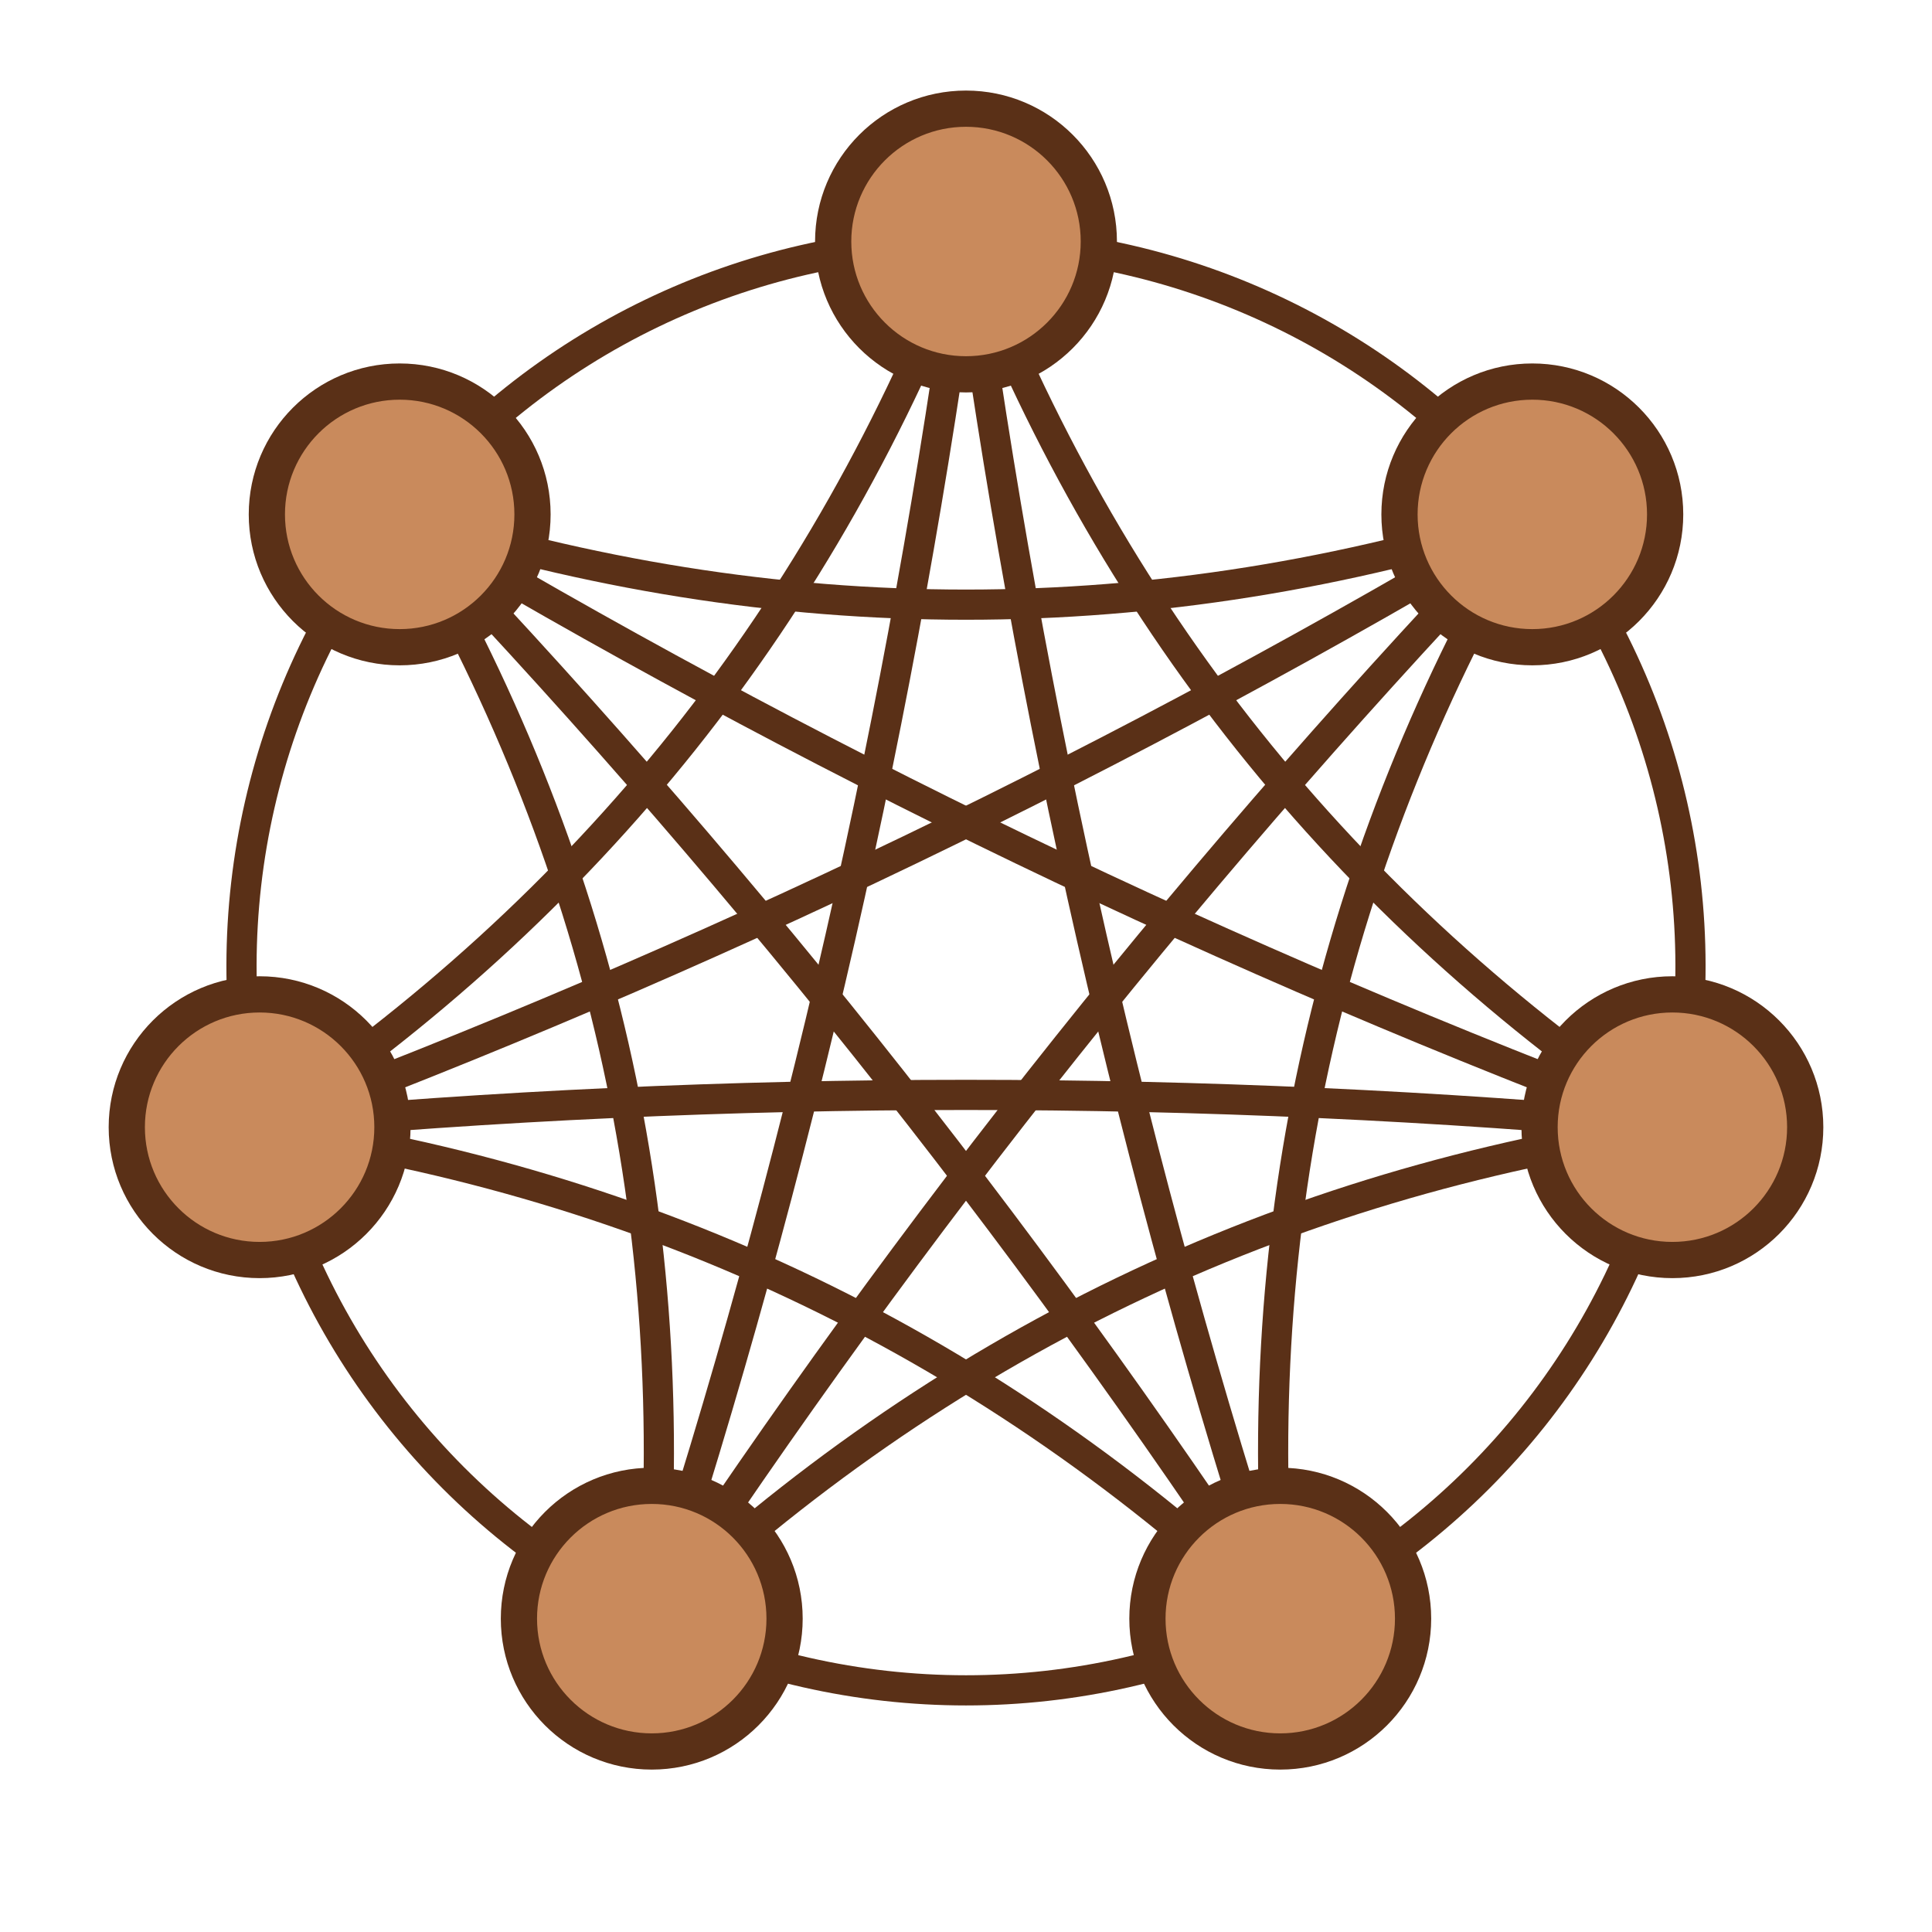
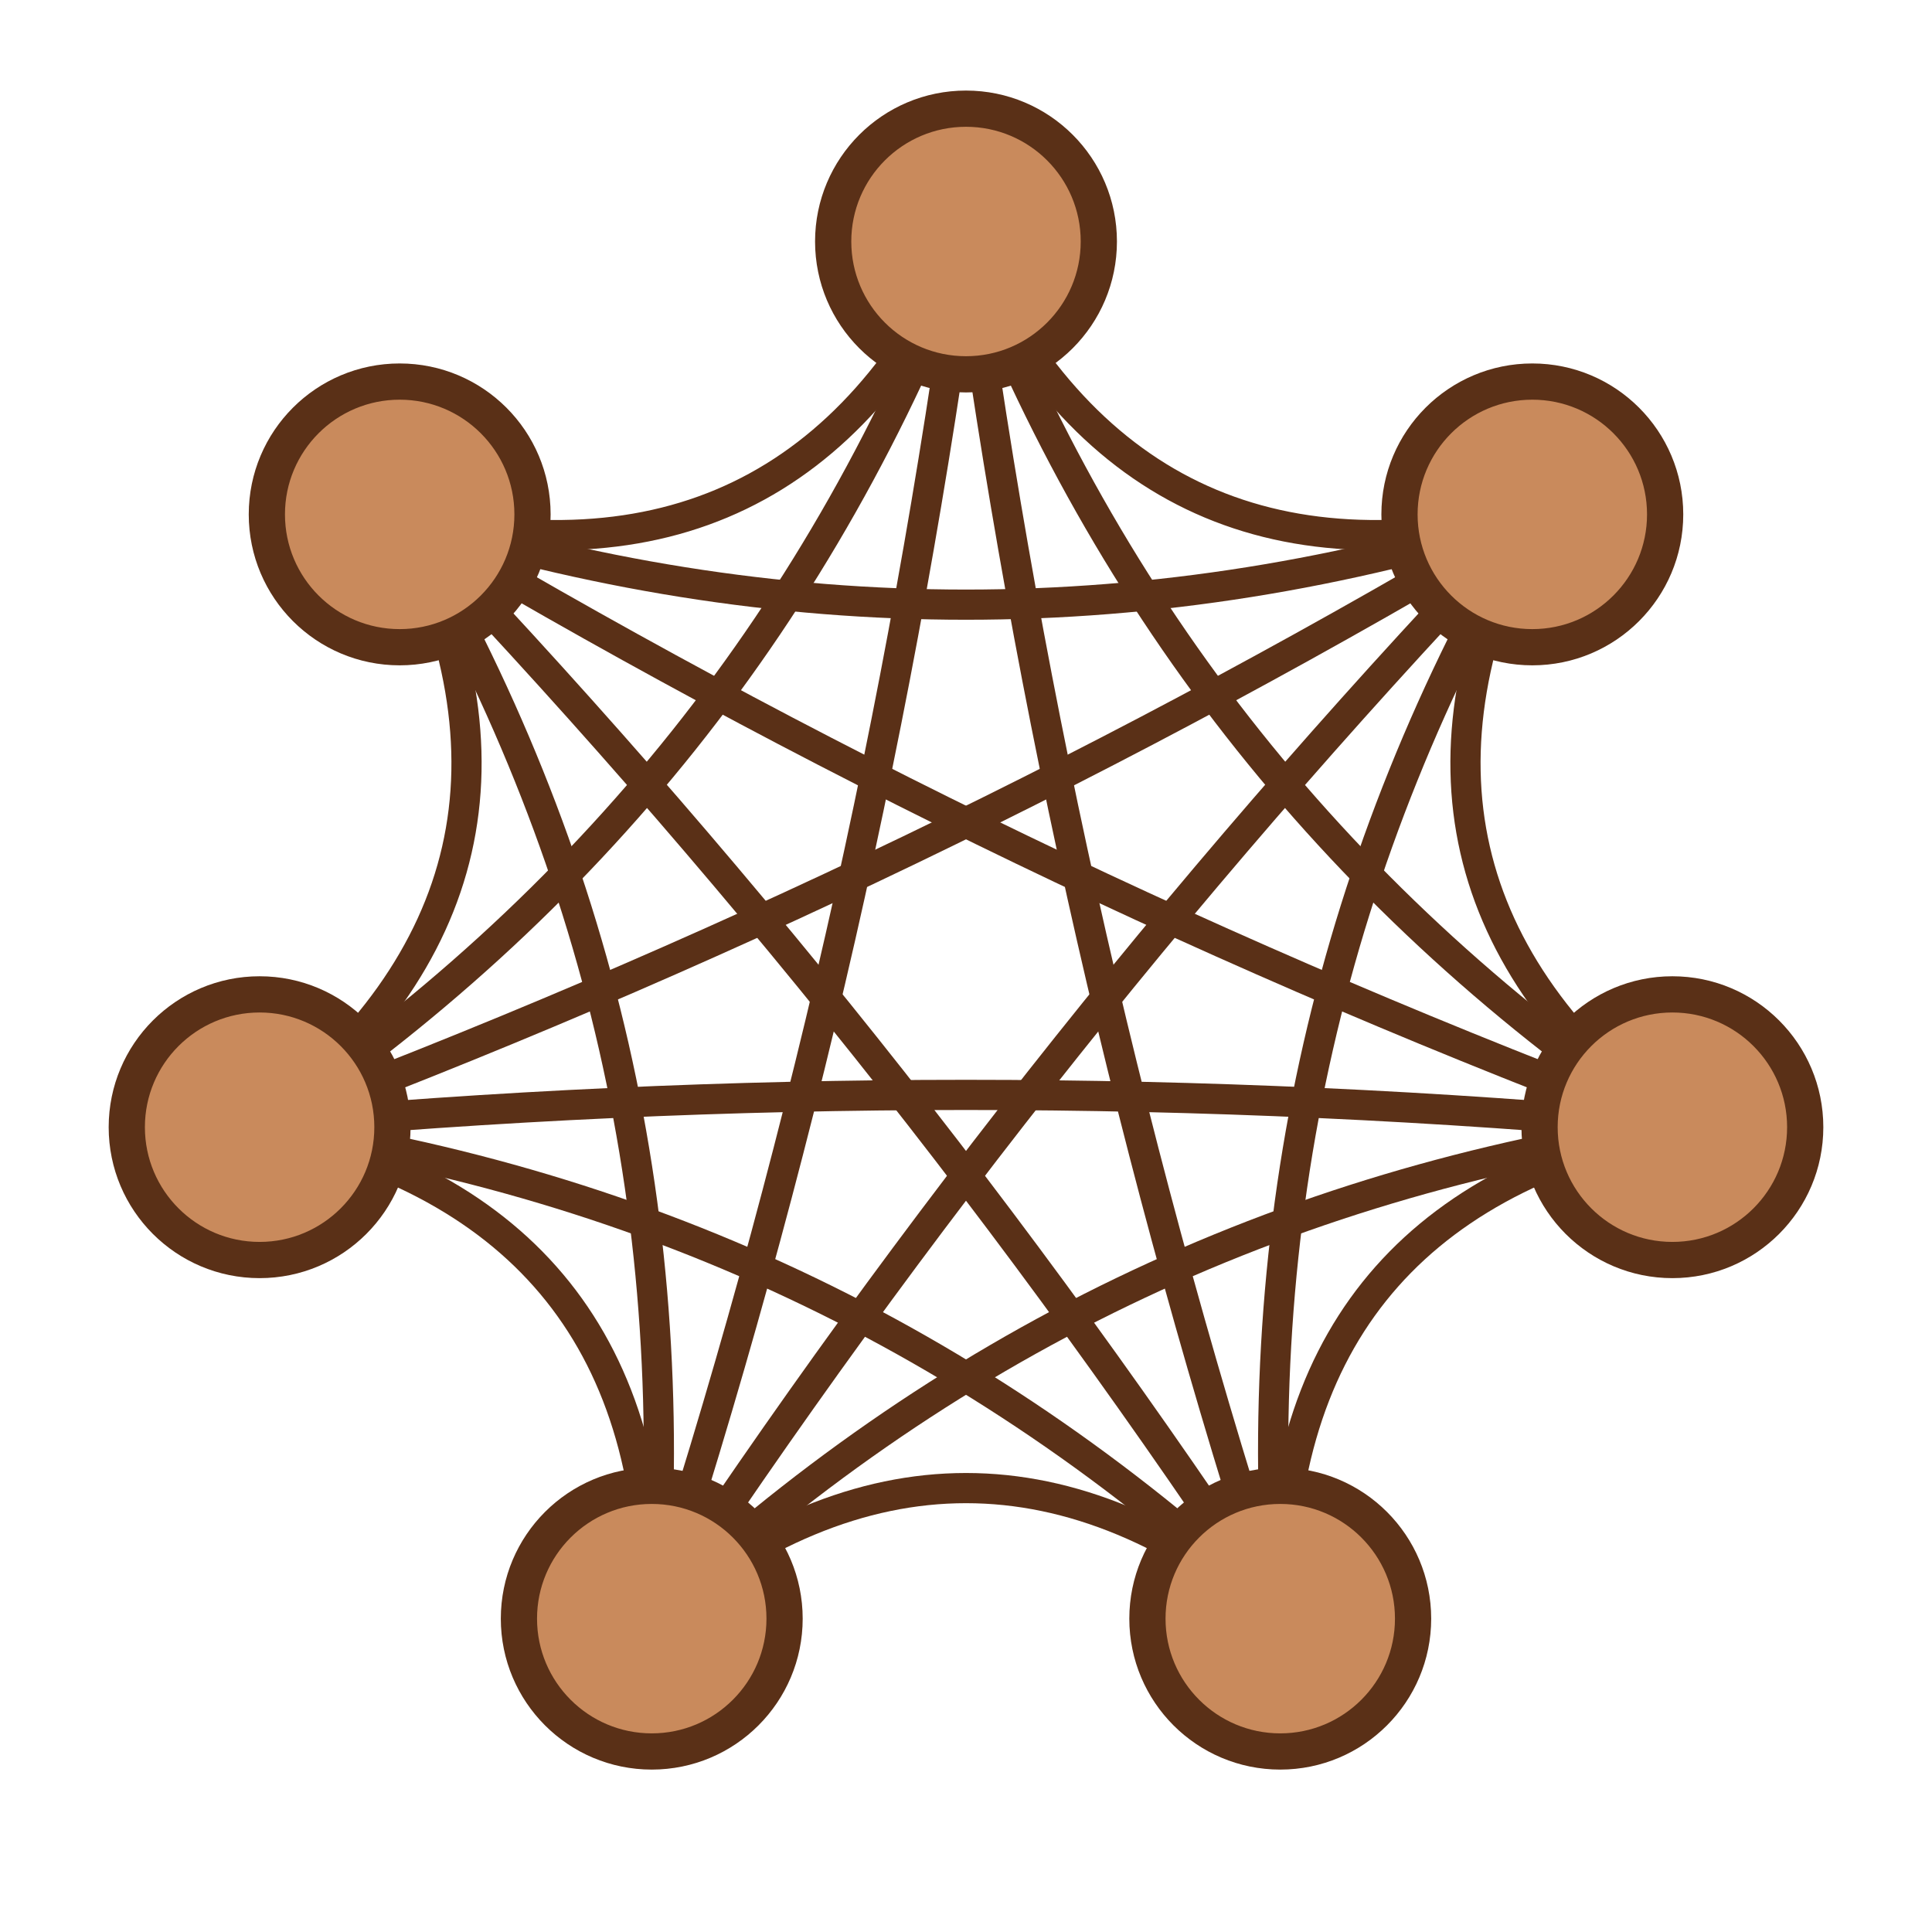
<svg xmlns="http://www.w3.org/2000/svg" viewBox="0 0 64 64" role="img" aria-label="">
  <g fill="none" stroke="#5a3017" stroke-width="1.0" stroke-linecap="round">
-     <path d="M32.00 8.00 A24 24 0 0 1 50.76 17.04" />
+     <path d="M32.00 8.00 Q37.63 20.31 50.76 17.04" />
    <path d="M32.00 8.00 Q39.02 26.40 55.40 37.34" />
    <path d="M32.00 8.00 Q35.12 31.29 42.41 53.62" />
    <path d="M32.00 8.00 Q28.88 31.29 21.59 53.62" />
    <path d="M32.00 8.00 Q24.98 26.40 8.60 37.34" />
-     <path d="M13.24 17.04 A24 24 0 0 1 32.00 8.00" />
-     <path d="M50.76 17.04 A24 24 0 0 1 55.40 37.34" />
+     <path d="M32.00 8.00 Q26.37 20.31 13.24 17.04" />
+     <path d="M50.76 17.04 Q44.65 29.11 55.40 37.34" />
    <path d="M50.76 17.04 Q40.75 34.00 42.41 53.62" />
    <path d="M50.76 17.04 Q34.51 34.00 21.59 53.62" />
    <path d="M50.76 17.04 Q30.61 29.11 8.60 37.34" />
    <path d="M50.76 17.04 Q32.00 23.02 13.24 17.04" />
-     <path d="M55.40 37.34 A24 24 0 0 1 42.41 53.62" />
+     <path d="M55.40 37.34 Q42.14 40.09 42.41 53.62" />
    <path d="M55.40 37.34 Q35.90 40.09 21.59 53.62" />
    <path d="M55.40 37.34 Q32.00 35.20 8.60 37.34" />
    <path d="M55.40 37.34 Q33.39 29.11 13.24 17.04" />
-     <path d="M42.41 53.62 A24 24 0 0 1 21.59 53.62" />
+     <path d="M42.41 53.62 Q32.00 44.97 21.59 53.62" />
    <path d="M42.41 53.62 Q28.10 40.09 8.60 37.34" />
    <path d="M42.41 53.62 Q29.49 34.00 13.24 17.04" />
-     <path d="M21.59 53.62 A24 24 0 0 1 8.60 37.34" />
+     <path d="M21.59 53.62 Q21.86 40.09 8.60 37.34" />
    <path d="M21.59 53.62 Q23.25 34.00 13.24 17.04" />
-     <path d="M8.60 37.34 A24 24 0 0 1 13.24 17.04" />
+     <path d="M8.60 37.34 Q19.35 29.11 13.24 17.04" />
  </g>
  <g fill="#c98a5c" stroke="#5a3017" stroke-width="1.20">
    <circle cx="32.00" cy="8.00" r="4.4" />
    <circle cx="50.76" cy="17.04" r="4.4" />
    <circle cx="55.40" cy="37.34" r="4.4" />
    <circle cx="42.41" cy="53.62" r="4.4" />
    <circle cx="21.59" cy="53.62" r="4.4" />
    <circle cx="8.60" cy="37.34" r="4.4" />
    <circle cx="13.24" cy="17.04" r="4.4" />
  </g>
</svg>
